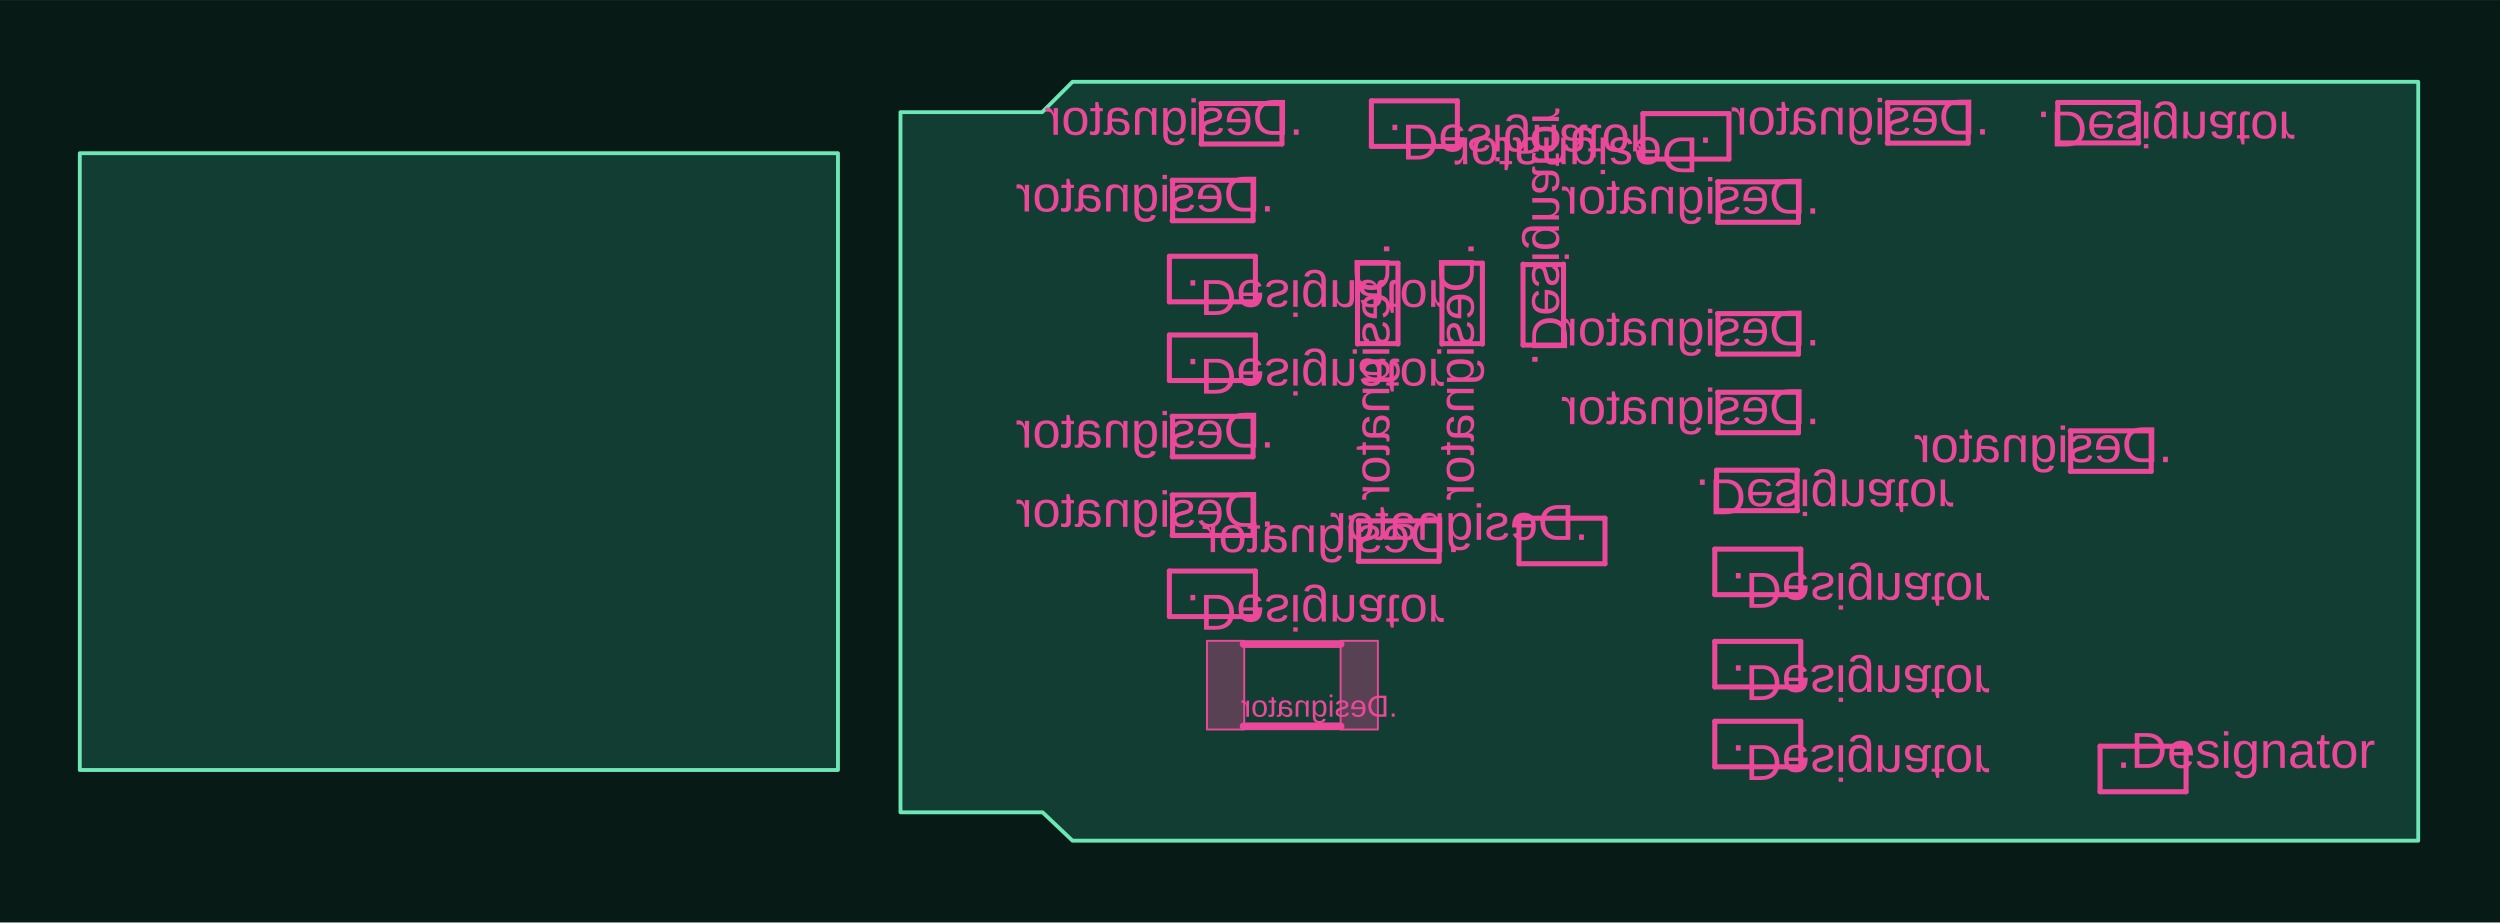
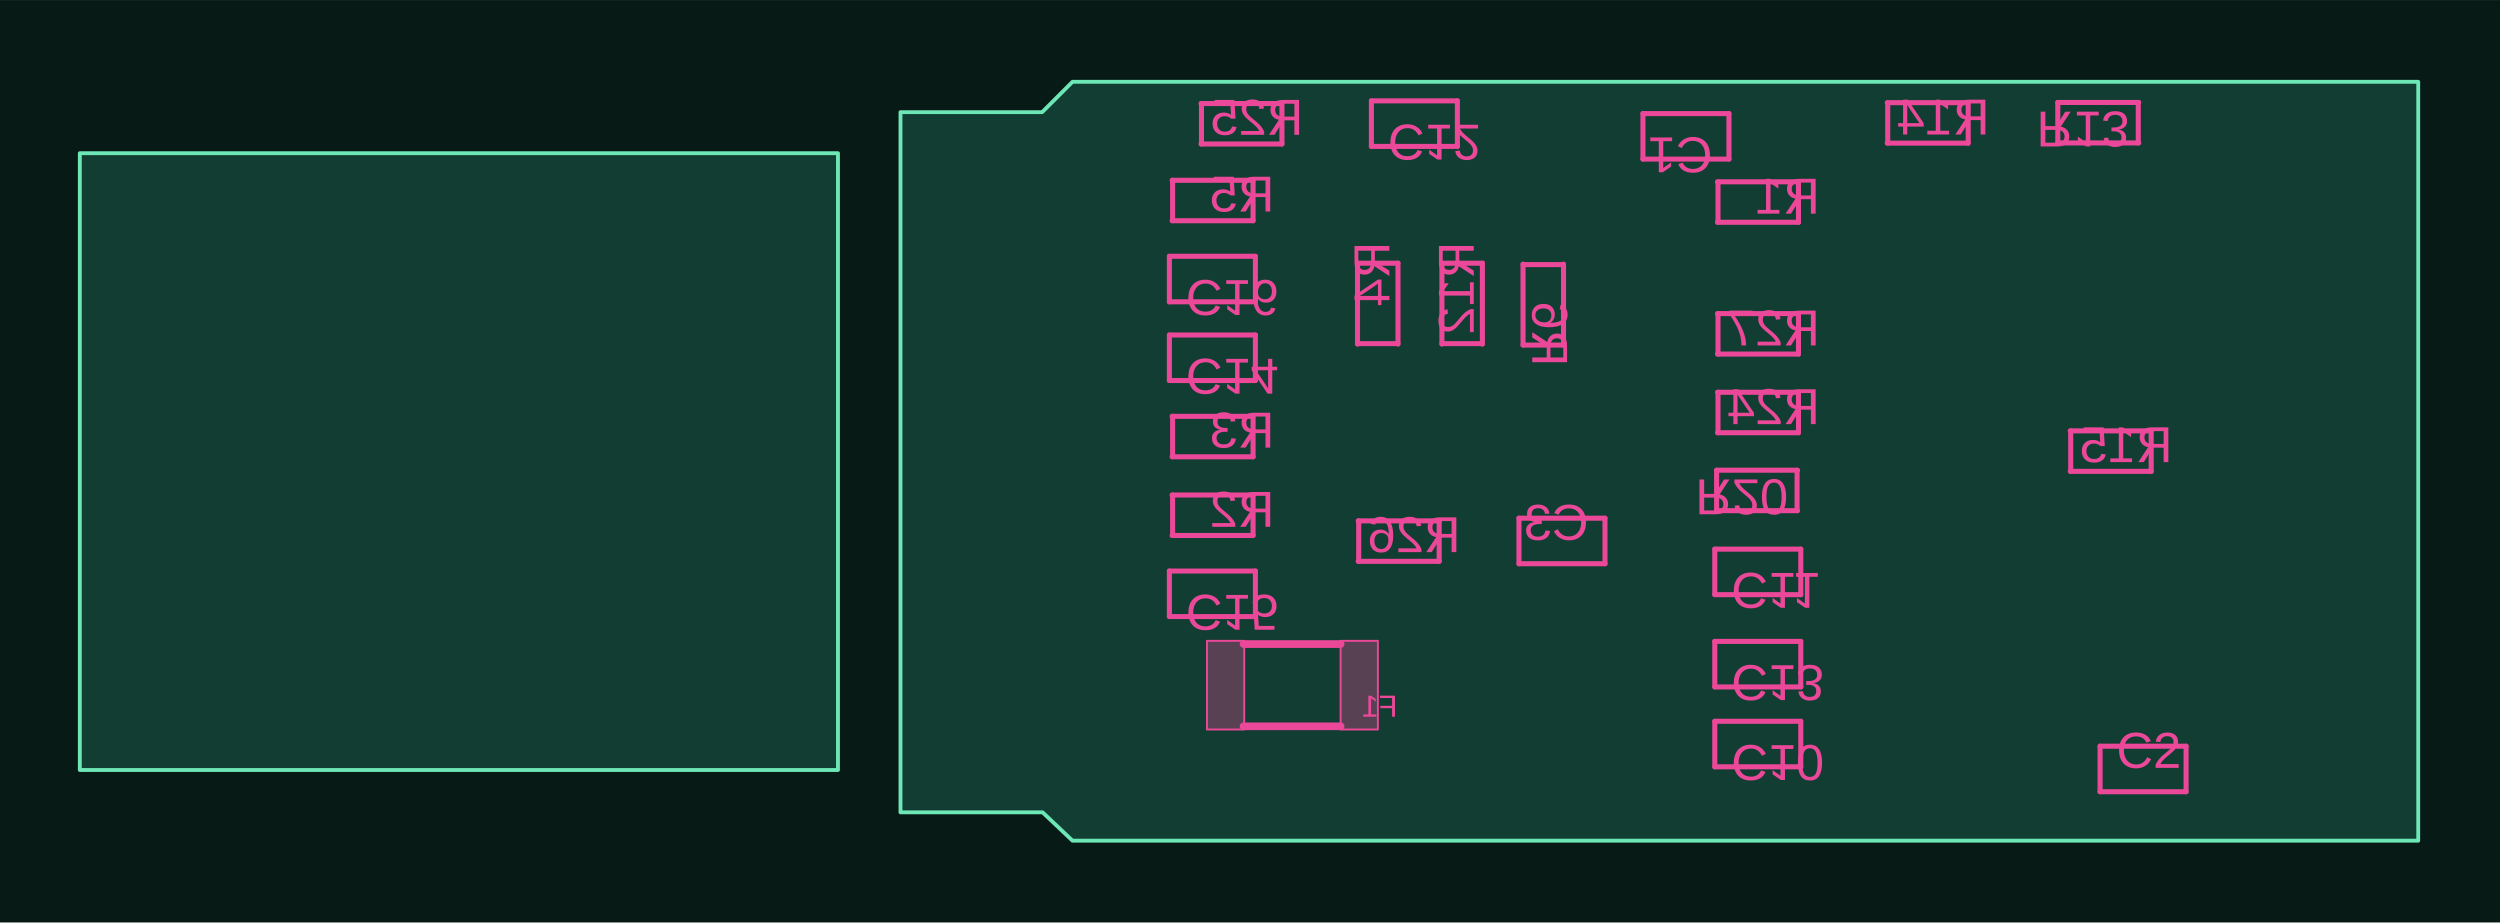
<svg xmlns="http://www.w3.org/2000/svg" width="1000" height="369" viewBox="0 0 1945.503 717.827" role="img" aria-label="STM32 ST-Link V2.1 Mechanical 7" class="altium-pcb" data-renderer="altiumts">
  <rect width="100%" height="100%" fill="#071a16" />
  <g stroke-linecap="round" stroke-linejoin="round">
    <path data-record="BoardOutline" data-board-cutouts="1" d="M 700.763 632.142 L 811.349 632.142 L 834.621 654.189 L 1881.865 654.189 L 1881.865 63.638 L 834.621 63.638 L 810.999 87.26 L 700.763 87.26 L 700.763 632.142 Z M 652.102 119.189 L 652.102 599.189 L 62.102 599.189 L 62.102 119.189 L 652.102 119.189 Z" fill="#123d32" fill-rule="evenodd" stroke="#6ee7b7" stroke-width="3" />
    <path data-record="Region" data-layer="MECHANICAL7" d="M 1043.263 498.666 L 1043.263 567.666 L 1072.263 567.666 L 1072.263 498.666 L 1043.263 498.666 Z" fill="#ec4899" fill-opacity="0.32" fill-rule="evenodd" stroke="#ec4899" stroke-width="1.5" />
    <path data-record="Region" data-layer="MECHANICAL7" d="M 939.263 498.666 L 939.263 567.666 L 968.263 567.666 L 968.263 498.666 L 939.263 498.666 Z" fill="#ec4899" fill-opacity="0.32" fill-rule="evenodd" stroke="#ec4899" stroke-width="1.5" />
    <line data-record="Track" data-layer="MECHANICAL7" x1="1182.062" y1="438.672" x2="1182.062" y2="403.239" stroke="#ec4899" stroke-width="3.937" />
    <line data-record="Track" data-layer="MECHANICAL7" x1="1182.062" y1="438.672" x2="1248.991" y2="438.672" stroke="#ec4899" stroke-width="3.937" />
    <line data-record="Track" data-layer="MECHANICAL7" x1="1248.991" y1="438.672" x2="1248.991" y2="403.239" stroke="#ec4899" stroke-width="3.937" />
    <line data-record="Track" data-layer="MECHANICAL7" x1="1182.062" y1="403.239" x2="1248.991" y2="403.239" stroke="#ec4899" stroke-width="3.937" />
    <line data-record="Track" data-layer="MECHANICAL7" x1="975.138" y1="416.671" x2="975.138" y2="385.175" stroke="#ec4899" stroke-width="3.937" />
    <line data-record="Track" data-layer="MECHANICAL7" x1="912.146" y1="416.671" x2="975.138" y2="416.671" stroke="#ec4899" stroke-width="3.937" />
    <line data-record="Track" data-layer="MECHANICAL7" x1="912.521" y1="416.671" x2="912.521" y2="385.175" stroke="#ec4899" stroke-width="3.937" />
    <line data-record="Track" data-layer="MECHANICAL7" x1="912.146" y1="385.175" x2="975.138" y2="385.175" stroke="#ec4899" stroke-width="3.937" />
    <line data-record="Track" data-layer="MECHANICAL7" x1="976.944" y1="296.084" x2="976.944" y2="260.651" stroke="#ec4899" stroke-width="3.937" />
    <line data-record="Track" data-layer="MECHANICAL7" x1="910.015" y1="260.651" x2="976.944" y2="260.651" stroke="#ec4899" stroke-width="3.937" />
    <line data-record="Track" data-layer="MECHANICAL7" x1="910.015" y1="296.084" x2="910.015" y2="260.651" stroke="#ec4899" stroke-width="3.937" />
    <line data-record="Track" data-layer="MECHANICAL7" x1="910.015" y1="296.084" x2="976.944" y2="296.084" stroke="#ec4899" stroke-width="3.937" />
    <line data-record="Track" data-layer="MECHANICAL7" x1="975.138" y1="171.743" x2="975.138" y2="140.247" stroke="#ec4899" stroke-width="3.937" />
    <line data-record="Track" data-layer="MECHANICAL7" x1="912.146" y1="171.743" x2="975.138" y2="171.743" stroke="#ec4899" stroke-width="3.937" />
    <line data-record="Track" data-layer="MECHANICAL7" x1="912.521" y1="171.743" x2="912.521" y2="140.247" stroke="#ec4899" stroke-width="3.937" />
    <line data-record="Track" data-layer="MECHANICAL7" x1="912.146" y1="140.247" x2="975.138" y2="140.247" stroke="#ec4899" stroke-width="3.937" />
    <line data-record="Track" data-layer="MECHANICAL7" x1="976.944" y1="234.852" x2="976.944" y2="199.419" stroke="#ec4899" stroke-width="3.937" />
    <line data-record="Track" data-layer="MECHANICAL7" x1="910.015" y1="199.419" x2="976.944" y2="199.419" stroke="#ec4899" stroke-width="3.937" />
    <line data-record="Track" data-layer="MECHANICAL7" x1="910.015" y1="234.852" x2="910.015" y2="199.419" stroke="#ec4899" stroke-width="3.937" />
    <line data-record="Track" data-layer="MECHANICAL7" x1="910.015" y1="234.852" x2="976.944" y2="234.852" stroke="#ec4899" stroke-width="3.937" />
    <line data-record="Track" data-layer="MECHANICAL7" x1="976.944" y1="479.78" x2="976.944" y2="444.347" stroke="#ec4899" stroke-width="3.937" />
    <line data-record="Track" data-layer="MECHANICAL7" x1="910.015" y1="444.347" x2="976.944" y2="444.347" stroke="#ec4899" stroke-width="3.937" />
    <line data-record="Track" data-layer="MECHANICAL7" x1="910.015" y1="479.78" x2="910.015" y2="444.347" stroke="#ec4899" stroke-width="3.937" />
    <line data-record="Track" data-layer="MECHANICAL7" x1="910.015" y1="479.78" x2="976.944" y2="479.78" stroke="#ec4899" stroke-width="3.937" />
    <line data-record="Track" data-layer="MECHANICAL7" x1="1399.57" y1="336.742" x2="1399.57" y2="305.246" stroke="#ec4899" stroke-width="3.937" />
    <line data-record="Track" data-layer="MECHANICAL7" x1="1336.578" y1="336.742" x2="1399.57" y2="336.742" stroke="#ec4899" stroke-width="3.937" />
    <line data-record="Track" data-layer="MECHANICAL7" x1="1336.953" y1="336.742" x2="1336.953" y2="305.246" stroke="#ec4899" stroke-width="3.937" />
    <line data-record="Track" data-layer="MECHANICAL7" x1="1336.578" y1="305.246" x2="1399.57" y2="305.246" stroke="#ec4899" stroke-width="3.937" />
    <line data-record="Track" data-layer="MECHANICAL7" x1="1335.859" y1="397.391" x2="1335.859" y2="365.895" stroke="#ec4899" stroke-width="3.937" />
    <line data-record="Track" data-layer="MECHANICAL7" x1="1335.859" y1="365.895" x2="1398.851" y2="365.895" stroke="#ec4899" stroke-width="3.937" />
    <line data-record="Track" data-layer="MECHANICAL7" x1="1398.476" y1="397.391" x2="1398.476" y2="365.895" stroke="#ec4899" stroke-width="3.937" />
    <line data-record="Track" data-layer="MECHANICAL7" x1="1335.859" y1="397.391" x2="1398.851" y2="397.391" stroke="#ec4899" stroke-width="3.937" />
    <line data-record="Track" data-layer="MECHANICAL7" x1="1399.57" y1="275.52" x2="1399.57" y2="244.024" stroke="#ec4899" stroke-width="3.937" />
    <line data-record="Track" data-layer="MECHANICAL7" x1="1336.578" y1="275.52" x2="1399.57" y2="275.52" stroke="#ec4899" stroke-width="3.937" />
    <line data-record="Track" data-layer="MECHANICAL7" x1="1336.953" y1="275.52" x2="1336.953" y2="244.024" stroke="#ec4899" stroke-width="3.937" />
    <line data-record="Track" data-layer="MECHANICAL7" x1="1336.578" y1="244.024" x2="1399.57" y2="244.024" stroke="#ec4899" stroke-width="3.937" />
    <line data-record="Track" data-layer="MECHANICAL7" x1="997.603" y1="112.022" x2="997.603" y2="80.526" stroke="#ec4899" stroke-width="3.937" />
    <line data-record="Track" data-layer="MECHANICAL7" x1="934.611" y1="112.022" x2="997.603" y2="112.022" stroke="#ec4899" stroke-width="3.937" />
    <line data-record="Track" data-layer="MECHANICAL7" x1="934.986" y1="112.022" x2="934.986" y2="80.526" stroke="#ec4899" stroke-width="3.937" />
    <line data-record="Track" data-layer="MECHANICAL7" x1="934.611" y1="80.526" x2="997.603" y2="80.526" stroke="#ec4899" stroke-width="3.937" />
    <line data-record="Track" data-layer="MECHANICAL7" x1="1119.958" y1="436.796" x2="1119.958" y2="405.3" stroke="#ec4899" stroke-width="3.937" />
    <line data-record="Track" data-layer="MECHANICAL7" x1="1056.966" y1="436.796" x2="1119.958" y2="436.796" stroke="#ec4899" stroke-width="3.937" />
    <line data-record="Track" data-layer="MECHANICAL7" x1="1057.341" y1="436.796" x2="1057.341" y2="405.3" stroke="#ec4899" stroke-width="3.937" />
    <line data-record="Track" data-layer="MECHANICAL7" x1="1056.966" y1="405.3" x2="1119.958" y2="405.3" stroke="#ec4899" stroke-width="3.937" />
    <line data-record="Track" data-layer="MECHANICAL7" x1="1334.447" y1="534.531" x2="1401.376" y2="534.531" stroke="#ec4899" stroke-width="3.937" />
    <line data-record="Track" data-layer="MECHANICAL7" x1="1334.447" y1="534.531" x2="1334.447" y2="499.098" stroke="#ec4899" stroke-width="3.937" />
    <line data-record="Track" data-layer="MECHANICAL7" x1="1334.447" y1="499.098" x2="1401.376" y2="499.098" stroke="#ec4899" stroke-width="3.937" />
    <line data-record="Track" data-layer="MECHANICAL7" x1="1401.376" y1="534.531" x2="1401.376" y2="499.098" stroke="#ec4899" stroke-width="3.937" />
    <line data-record="Track" data-layer="MECHANICAL7" x1="1334.447" y1="462.73" x2="1401.376" y2="462.73" stroke="#ec4899" stroke-width="3.937" />
    <line data-record="Track" data-layer="MECHANICAL7" x1="1334.447" y1="462.73" x2="1334.447" y2="427.297" stroke="#ec4899" stroke-width="3.937" />
    <line data-record="Track" data-layer="MECHANICAL7" x1="1334.447" y1="427.297" x2="1401.376" y2="427.297" stroke="#ec4899" stroke-width="3.937" />
    <line data-record="Track" data-layer="MECHANICAL7" x1="1401.376" y1="462.73" x2="1401.376" y2="427.297" stroke="#ec4899" stroke-width="3.937" />
    <line data-record="Track" data-layer="MECHANICAL7" x1="1067.205" y1="113.898" x2="1134.134" y2="113.898" stroke="#ec4899" stroke-width="3.937" />
    <line data-record="Track" data-layer="MECHANICAL7" x1="1067.205" y1="113.898" x2="1067.205" y2="78.465" stroke="#ec4899" stroke-width="3.937" />
    <line data-record="Track" data-layer="MECHANICAL7" x1="1067.205" y1="78.465" x2="1134.134" y2="78.465" stroke="#ec4899" stroke-width="3.937" />
    <line data-record="Track" data-layer="MECHANICAL7" x1="1134.134" y1="113.898" x2="1134.134" y2="78.465" stroke="#ec4899" stroke-width="3.937" />
    <line data-record="Track" data-layer="MECHANICAL7" x1="1334.447" y1="596.714" x2="1401.376" y2="596.714" stroke="#ec4899" stroke-width="3.937" />
    <line data-record="Track" data-layer="MECHANICAL7" x1="1334.447" y1="596.714" x2="1334.447" y2="561.281" stroke="#ec4899" stroke-width="3.937" />
    <line data-record="Track" data-layer="MECHANICAL7" x1="1334.447" y1="561.281" x2="1401.376" y2="561.28" stroke="#ec4899" stroke-width="3.937" />
    <line data-record="Track" data-layer="MECHANICAL7" x1="1401.376" y1="596.714" x2="1401.376" y2="561.28" stroke="#ec4899" stroke-width="3.937" />
    <line data-record="Track" data-layer="MECHANICAL7" x1="1674.048" y1="366.777" x2="1674.048" y2="335.281" stroke="#ec4899" stroke-width="3.937" />
    <line data-record="Track" data-layer="MECHANICAL7" x1="1611.056" y1="366.777" x2="1674.048" y2="366.777" stroke="#ec4899" stroke-width="3.937" />
    <line data-record="Track" data-layer="MECHANICAL7" x1="1611.431" y1="366.777" x2="1611.431" y2="335.281" stroke="#ec4899" stroke-width="3.937" />
    <line data-record="Track" data-layer="MECHANICAL7" x1="1611.056" y1="335.281" x2="1674.048" y2="335.281" stroke="#ec4899" stroke-width="3.937" />
    <line data-record="Track" data-layer="MECHANICAL7" x1="1531.651" y1="111.379" x2="1531.651" y2="79.883" stroke="#ec4899" stroke-width="3.937" />
    <line data-record="Track" data-layer="MECHANICAL7" x1="1468.659" y1="111.379" x2="1531.651" y2="111.379" stroke="#ec4899" stroke-width="3.937" />
    <line data-record="Track" data-layer="MECHANICAL7" x1="1469.034" y1="111.379" x2="1469.034" y2="79.883" stroke="#ec4899" stroke-width="3.937" />
    <line data-record="Track" data-layer="MECHANICAL7" x1="1468.659" y1="79.883" x2="1531.651" y2="79.883" stroke="#ec4899" stroke-width="3.937" />
    <line data-record="Track" data-layer="MECHANICAL7" x1="1601.38" y1="111.194" x2="1601.38" y2="79.698" stroke="#ec4899" stroke-width="3.937" />
    <line data-record="Track" data-layer="MECHANICAL7" x1="1601.38" y1="79.698" x2="1664.373" y2="79.698" stroke="#ec4899" stroke-width="3.937" />
    <line data-record="Track" data-layer="MECHANICAL7" x1="1663.998" y1="111.194" x2="1663.998" y2="79.698" stroke="#ec4899" stroke-width="3.937" />
    <line data-record="Track" data-layer="MECHANICAL7" x1="1601.38" y1="111.194" x2="1664.373" y2="111.194" stroke="#ec4899" stroke-width="3.937" />
    <line data-record="Track" data-layer="MECHANICAL7" x1="1185.23" y1="268.479" x2="1216.726" y2="268.479" stroke="#ec4899" stroke-width="3.937" />
    <line data-record="Track" data-layer="MECHANICAL7" x1="1185.23" y1="268.479" x2="1185.23" y2="205.487" stroke="#ec4899" stroke-width="3.937" />
    <line data-record="Track" data-layer="MECHANICAL7" x1="1185.23" y1="205.862" x2="1216.726" y2="205.862" stroke="#ec4899" stroke-width="3.937" />
    <line data-record="Track" data-layer="MECHANICAL7" x1="1216.726" y1="268.479" x2="1216.726" y2="205.487" stroke="#ec4899" stroke-width="3.937" />
    <line data-record="Track" data-layer="MECHANICAL7" x1="1122.106" y1="204.768" x2="1153.602" y2="204.768" stroke="#ec4899" stroke-width="3.937" />
    <line data-record="Track" data-layer="MECHANICAL7" x1="1153.602" y1="267.76" x2="1153.602" y2="204.768" stroke="#ec4899" stroke-width="3.937" />
    <line data-record="Track" data-layer="MECHANICAL7" x1="1122.106" y1="267.385" x2="1153.602" y2="267.385" stroke="#ec4899" stroke-width="3.937" />
    <line data-record="Track" data-layer="MECHANICAL7" x1="1122.106" y1="267.76" x2="1122.106" y2="204.768" stroke="#ec4899" stroke-width="3.937" />
    <line data-record="Track" data-layer="MECHANICAL7" x1="1399.57" y1="172.961" x2="1399.57" y2="141.465" stroke="#ec4899" stroke-width="3.937" />
    <line data-record="Track" data-layer="MECHANICAL7" x1="1336.578" y1="172.961" x2="1399.57" y2="172.961" stroke="#ec4899" stroke-width="3.937" />
    <line data-record="Track" data-layer="MECHANICAL7" x1="1336.953" y1="172.961" x2="1336.953" y2="141.465" stroke="#ec4899" stroke-width="3.937" />
    <line data-record="Track" data-layer="MECHANICAL7" x1="1336.578" y1="141.465" x2="1399.57" y2="141.465" stroke="#ec4899" stroke-width="3.937" />
    <line data-record="Track" data-layer="MECHANICAL7" x1="1056.419" y1="204.768" x2="1087.915" y2="204.768" stroke="#ec4899" stroke-width="3.937" />
    <line data-record="Track" data-layer="MECHANICAL7" x1="1087.915" y1="267.76" x2="1087.915" y2="204.768" stroke="#ec4899" stroke-width="3.937" />
    <line data-record="Track" data-layer="MECHANICAL7" x1="1056.419" y1="267.385" x2="1087.915" y2="267.385" stroke="#ec4899" stroke-width="3.937" />
    <line data-record="Track" data-layer="MECHANICAL7" x1="1056.419" y1="267.76" x2="1056.419" y2="204.768" stroke="#ec4899" stroke-width="3.937" />
    <line data-record="Track" data-layer="MECHANICAL7" x1="1701.204" y1="616.092" x2="1701.204" y2="580.659" stroke="#ec4899" stroke-width="3.937" />
    <line data-record="Track" data-layer="MECHANICAL7" x1="1634.275" y1="616.092" x2="1701.204" y2="616.092" stroke="#ec4899" stroke-width="3.937" />
    <line data-record="Track" data-layer="MECHANICAL7" x1="1634.275" y1="616.092" x2="1634.275" y2="580.659" stroke="#ec4899" stroke-width="3.937" />
    <line data-record="Track" data-layer="MECHANICAL7" x1="1634.275" y1="580.659" x2="1701.204" y2="580.659" stroke="#ec4899" stroke-width="3.937" />
    <line data-record="Track" data-layer="MECHANICAL7" x1="1278.54" y1="123.782" x2="1278.54" y2="88.349" stroke="#ec4899" stroke-width="3.937" />
    <line data-record="Track" data-layer="MECHANICAL7" x1="1278.54" y1="88.349" x2="1345.469" y2="88.349" stroke="#ec4899" stroke-width="3.937" />
    <line data-record="Track" data-layer="MECHANICAL7" x1="1345.469" y1="123.782" x2="1345.469" y2="88.349" stroke="#ec4899" stroke-width="3.937" />
    <line data-record="Track" data-layer="MECHANICAL7" x1="1278.54" y1="123.782" x2="1345.469" y2="123.782" stroke="#ec4899" stroke-width="3.937" />
    <line data-record="Track" data-layer="MECHANICAL7" x1="975.138" y1="355.439" x2="975.138" y2="323.943" stroke="#ec4899" stroke-width="3.937" />
    <line data-record="Track" data-layer="MECHANICAL7" x1="912.146" y1="355.439" x2="975.138" y2="355.439" stroke="#ec4899" stroke-width="3.937" />
    <line data-record="Track" data-layer="MECHANICAL7" x1="912.521" y1="355.439" x2="912.521" y2="323.943" stroke="#ec4899" stroke-width="3.937" />
    <line data-record="Track" data-layer="MECHANICAL7" x1="912.146" y1="323.943" x2="975.138" y2="323.943" stroke="#ec4899" stroke-width="3.937" />
    <line data-record="Track" data-layer="MECHANICAL7" x1="967.763" y1="565.166" x2="1043.263" y2="565.166" stroke="#ec4899" stroke-width="6" />
    <line data-record="Track" data-layer="MECHANICAL7" x1="967.763" y1="501.166" x2="1043.263" y2="501.166" stroke="#ec4899" stroke-width="6" />
-     <text data-record="Text" data-layer="MECHANICAL7" x="0" y="0" fill="#ec4899" font-family="Arial, sans-serif" font-size="39.37" font-weight="normal" font-style="normal" text-anchor="start" dominant-baseline="text-after-edge" transform="translate(1236.196 428.4361) rotate(-360) scale(-1 1)">.Designator</text>
-     <text data-record="Text" data-layer="MECHANICAL7" x="0" y="0" fill="#ec4899" font-family="Arial, sans-serif" font-size="39.37" font-weight="normal" font-style="normal" text-anchor="start" dominant-baseline="text-after-edge" transform="translate(991.7221 418.2817) rotate(-360) scale(-1 1)">.Designator</text>
-     <text data-record="Text" data-layer="MECHANICAL7" x="0" y="0" fill="#ec4899" font-family="Arial, sans-serif" font-size="39.37" font-weight="normal" font-style="normal" text-anchor="start" dominant-baseline="text-after-edge" transform="translate(922.8103 270.8869) rotate(-180) scale(-1 1)">.Designator</text>
-     <text data-record="Text" data-layer="MECHANICAL7" x="0" y="0" fill="#ec4899" font-family="Arial, sans-serif" font-size="39.37" font-weight="normal" font-style="normal" text-anchor="start" dominant-baseline="text-after-edge" transform="translate(991.7221 172.9169) rotate(-360) scale(-1 1)">.Designator</text>
-     <text data-record="Text" data-layer="MECHANICAL7" x="0" y="0" fill="#ec4899" font-family="Arial, sans-serif" font-size="39.37" font-weight="normal" font-style="normal" text-anchor="start" dominant-baseline="text-after-edge" transform="translate(922.8103 209.6549) rotate(-180) scale(-1 1)">.Designator</text>
-     <text data-record="Text" data-layer="MECHANICAL7" x="0" y="0" fill="#ec4899" font-family="Arial, sans-serif" font-size="39.37" font-weight="normal" font-style="normal" text-anchor="start" dominant-baseline="text-after-edge" transform="translate(922.8103 454.5829) rotate(-180) scale(-1 1)">.Designator</text>
-     <text data-record="Text" data-layer="MECHANICAL7" x="0" y="0" fill="#ec4899" font-family="Arial, sans-serif" font-size="39.37" font-weight="normal" font-style="normal" text-anchor="start" dominant-baseline="text-after-edge" transform="translate(1416.154 338.3523) rotate(-360) scale(-1 1)">.Designator</text>
-     <text data-record="Text" data-layer="MECHANICAL7" x="0" y="0" fill="#ec4899" font-family="Arial, sans-serif" font-size="39.37" font-weight="normal" font-style="normal" text-anchor="start" dominant-baseline="text-after-edge" transform="translate(1319.275 364.7213) rotate(-180) scale(-1 1)">.Designator</text>
-     <text data-record="Text" data-layer="MECHANICAL7" x="0" y="0" fill="#ec4899" font-family="Arial, sans-serif" font-size="39.37" font-weight="normal" font-style="normal" text-anchor="start" dominant-baseline="text-after-edge" transform="translate(1416.154 277.1303) rotate(-360) scale(-1 1)">.Designator</text>
-     <text data-record="Text" data-layer="MECHANICAL7" x="0" y="0" fill="#ec4899" font-family="Arial, sans-serif" font-size="39.37" font-weight="normal" font-style="normal" text-anchor="start" dominant-baseline="text-after-edge" transform="translate(1014.187 113.1956) rotate(-360) scale(-1 1)">.Designator</text>
-     <text data-record="Text" data-layer="MECHANICAL7" x="0" y="0" fill="#ec4899" font-family="Arial, sans-serif" font-size="39.37" font-weight="normal" font-style="normal" text-anchor="start" dominant-baseline="text-after-edge" transform="translate(1136.542 437.9695) rotate(-360) scale(-1 1)">.Designator</text>
-     <text data-record="Text" data-layer="MECHANICAL7" x="0" y="0" fill="#ec4899" font-family="Arial, sans-serif" font-size="39.37" font-weight="normal" font-style="normal" text-anchor="start" dominant-baseline="text-after-edge" transform="translate(1347.242 509.3344) rotate(-180) scale(-1 1)">.Designator</text>
-     <text data-record="Text" data-layer="MECHANICAL7" x="0" y="0" fill="#ec4899" font-family="Arial, sans-serif" font-size="39.37" font-weight="normal" font-style="normal" text-anchor="start" dominant-baseline="text-after-edge" transform="translate(1347.242 437.533) rotate(-180) scale(-1 1)">.Designator</text>
-     <text data-record="Text" data-layer="MECHANICAL7" x="0" y="0" fill="#ec4899" font-family="Arial, sans-serif" font-size="39.37" font-weight="normal" font-style="normal" text-anchor="start" dominant-baseline="text-after-edge" transform="translate(1080.001 88.7016) rotate(-180) scale(-1 1)">.Designator</text>
-     <text data-record="Text" data-layer="MECHANICAL7" x="0" y="0" fill="#ec4899" font-family="Arial, sans-serif" font-size="39.37" font-weight="normal" font-style="normal" text-anchor="start" dominant-baseline="text-after-edge" transform="translate(1347.242 571.5168) rotate(-180) scale(-1 1)">.Designator</text>
-     <text data-record="Text" data-layer="MECHANICAL7" x="0" y="0" fill="#ec4899" font-family="Arial, sans-serif" font-size="39.37" font-weight="normal" font-style="normal" text-anchor="start" dominant-baseline="text-after-edge" transform="translate(1690.632 367.9501) rotate(-360) scale(-1 1)">.Designator</text>
-     <text data-record="Text" data-layer="MECHANICAL7" x="0" y="0" fill="#ec4899" font-family="Arial, sans-serif" font-size="39.37" font-weight="normal" font-style="normal" text-anchor="start" dominant-baseline="text-after-edge" transform="translate(1548.235 112.9891) rotate(-360) scale(-1 1)">.Designator</text>
-     <text data-record="Text" data-layer="MECHANICAL7" x="0" y="0" fill="#ec4899" font-family="Arial, sans-serif" font-size="39.37" font-weight="normal" font-style="normal" text-anchor="start" dominant-baseline="text-after-edge" transform="translate(1584.796 78.5249) rotate(-180) scale(-1 1)">.Designator</text>
-     <text data-record="Text" data-layer="MECHANICAL7" x="0" y="0" fill="#ec4899" font-family="Arial, sans-serif" font-size="39.37" font-weight="normal" font-style="normal" text-anchor="start" dominant-baseline="text-after-edge" transform="translate(1184.057 285.063) rotate(-270) scale(-1 1)">.Designator</text>
-     <text data-record="Text" data-layer="MECHANICAL7" x="0" y="0" fill="#ec4899" font-family="Arial, sans-serif" font-size="39.37" font-weight="normal" font-style="normal" text-anchor="start" dominant-baseline="text-after-edge" transform="translate(1155.212 188.1841) rotate(-90) scale(-1 1)">.Designator</text>
-     <text data-record="Text" data-layer="MECHANICAL7" x="0" y="0" fill="#ec4899" font-family="Arial, sans-serif" font-size="39.37" font-weight="normal" font-style="normal" text-anchor="start" dominant-baseline="text-after-edge" transform="translate(1416.154 174.5709) rotate(-360) scale(-1 1)">.Designator</text>
-     <text data-record="Text" data-layer="MECHANICAL7" x="0" y="0" fill="#ec4899" font-family="Arial, sans-serif" font-size="39.37" font-weight="normal" font-style="normal" text-anchor="start" dominant-baseline="text-after-edge" transform="translate(1089.526 188.1841) rotate(-90) scale(-1 1)">.Designator</text>
-     <text data-record="Text" data-layer="MECHANICAL7" x="0" y="0" fill="#ec4899" font-family="Arial, sans-serif" font-size="39.37" font-weight="normal" font-style="normal" text-anchor="start" dominant-baseline="text-after-edge" transform="translate(1647.07 605.8556) rotate(0) scale(1 1)">.Designator</text>
-     <text data-record="Text" data-layer="MECHANICAL7" x="0" y="0" fill="#ec4899" font-family="Arial, sans-serif" font-size="39.37" font-weight="normal" font-style="normal" text-anchor="start" dominant-baseline="text-after-edge" transform="translate(1332.674 98.5848) rotate(-180) scale(1 1)">.Designator</text>
-     <text data-record="Text" data-layer="MECHANICAL7" x="0" y="0" fill="#ec4899" font-family="Arial, sans-serif" font-size="39.37" font-weight="normal" font-style="normal" text-anchor="start" dominant-baseline="text-after-edge" transform="translate(991.7221 356.6129) rotate(-360) scale(-1 1)">.Designator</text>
-     <text data-record="Text" data-layer="MECHANICAL7" x="0" y="0" fill="#ec4899" font-family="Arial, sans-serif" font-size="23.819" font-weight="normal" font-style="normal" text-anchor="start" dominant-baseline="text-before-edge" transform="translate(1087.503 541.9816) rotate(-360) scale(-1 1)">.Designator</text>
+     <text data-record="Text" data-layer="MECHANICAL7" x="0" y="0" fill="#ec4899" font-family="Arial, sans-serif" font-size="39.37" font-weight="normal" font-style="normal" text-anchor="start" dominant-baseline="text-after-edge" transform="translate(1236.196 428.4361) rotate(-360) scale(-1 1)">C3</text>
+     <text data-record="Text" data-layer="MECHANICAL7" x="0" y="0" fill="#ec4899" font-family="Arial, sans-serif" font-size="39.37" font-weight="normal" font-style="normal" text-anchor="start" dominant-baseline="text-after-edge" transform="translate(991.7221 418.2817) rotate(-360) scale(-1 1)">R2</text>
+     <text data-record="Text" data-layer="MECHANICAL7" x="0" y="0" fill="#ec4899" font-family="Arial, sans-serif" font-size="39.37" font-weight="normal" font-style="normal" text-anchor="start" dominant-baseline="text-after-edge" transform="translate(922.8103 270.8869) rotate(-180) scale(-1 1)">C14</text>
+     <text data-record="Text" data-layer="MECHANICAL7" x="0" y="0" fill="#ec4899" font-family="Arial, sans-serif" font-size="39.37" font-weight="normal" font-style="normal" text-anchor="start" dominant-baseline="text-after-edge" transform="translate(991.7221 172.9169) rotate(-360) scale(-1 1)">R5</text>
+     <text data-record="Text" data-layer="MECHANICAL7" x="0" y="0" fill="#ec4899" font-family="Arial, sans-serif" font-size="39.37" font-weight="normal" font-style="normal" text-anchor="start" dominant-baseline="text-after-edge" transform="translate(922.8103 209.6549) rotate(-180) scale(-1 1)">C16</text>
+     <text data-record="Text" data-layer="MECHANICAL7" x="0" y="0" fill="#ec4899" font-family="Arial, sans-serif" font-size="39.37" font-weight="normal" font-style="normal" text-anchor="start" dominant-baseline="text-after-edge" transform="translate(922.8103 454.5829) rotate(-180) scale(-1 1)">C15</text>
+     <text data-record="Text" data-layer="MECHANICAL7" x="0" y="0" fill="#ec4899" font-family="Arial, sans-serif" font-size="39.37" font-weight="normal" font-style="normal" text-anchor="start" dominant-baseline="text-after-edge" transform="translate(1416.154 338.3523) rotate(-360) scale(-1 1)">R24</text>
+     <text data-record="Text" data-layer="MECHANICAL7" x="0" y="0" fill="#ec4899" font-family="Arial, sans-serif" font-size="39.37" font-weight="normal" font-style="normal" text-anchor="start" dominant-baseline="text-after-edge" transform="translate(1319.275 364.7213) rotate(-180) scale(-1 1)">R20</text>
+     <text data-record="Text" data-layer="MECHANICAL7" x="0" y="0" fill="#ec4899" font-family="Arial, sans-serif" font-size="39.37" font-weight="normal" font-style="normal" text-anchor="start" dominant-baseline="text-after-edge" transform="translate(1416.154 277.1303) rotate(-360) scale(-1 1)">R27</text>
+     <text data-record="Text" data-layer="MECHANICAL7" x="0" y="0" fill="#ec4899" font-family="Arial, sans-serif" font-size="39.37" font-weight="normal" font-style="normal" text-anchor="start" dominant-baseline="text-after-edge" transform="translate(1014.187 113.1956) rotate(-360) scale(-1 1)">R25</text>
+     <text data-record="Text" data-layer="MECHANICAL7" x="0" y="0" fill="#ec4899" font-family="Arial, sans-serif" font-size="39.37" font-weight="normal" font-style="normal" text-anchor="start" dominant-baseline="text-after-edge" transform="translate(1136.542 437.9695) rotate(-360) scale(-1 1)">R26</text>
+     <text data-record="Text" data-layer="MECHANICAL7" x="0" y="0" fill="#ec4899" font-family="Arial, sans-serif" font-size="39.37" font-weight="normal" font-style="normal" text-anchor="start" dominant-baseline="text-after-edge" transform="translate(1347.242 509.3344) rotate(-180) scale(-1 1)">C13</text>
+     <text data-record="Text" data-layer="MECHANICAL7" x="0" y="0" fill="#ec4899" font-family="Arial, sans-serif" font-size="39.37" font-weight="normal" font-style="normal" text-anchor="start" dominant-baseline="text-after-edge" transform="translate(1347.242 437.533) rotate(-180) scale(-1 1)">C11</text>
+     <text data-record="Text" data-layer="MECHANICAL7" x="0" y="0" fill="#ec4899" font-family="Arial, sans-serif" font-size="39.37" font-weight="normal" font-style="normal" text-anchor="start" dominant-baseline="text-after-edge" transform="translate(1080.001 88.7016) rotate(-180) scale(-1 1)">C12</text>
+     <text data-record="Text" data-layer="MECHANICAL7" x="0" y="0" fill="#ec4899" font-family="Arial, sans-serif" font-size="39.37" font-weight="normal" font-style="normal" text-anchor="start" dominant-baseline="text-after-edge" transform="translate(1347.242 571.5168) rotate(-180) scale(-1 1)">C10</text>
+     <text data-record="Text" data-layer="MECHANICAL7" x="0" y="0" fill="#ec4899" font-family="Arial, sans-serif" font-size="39.37" font-weight="normal" font-style="normal" text-anchor="start" dominant-baseline="text-after-edge" transform="translate(1690.632 367.9501) rotate(-360) scale(-1 1)">R15</text>
+     <text data-record="Text" data-layer="MECHANICAL7" x="0" y="0" fill="#ec4899" font-family="Arial, sans-serif" font-size="39.37" font-weight="normal" font-style="normal" text-anchor="start" dominant-baseline="text-after-edge" transform="translate(1548.235 112.9891) rotate(-360) scale(-1 1)">R14</text>
+     <text data-record="Text" data-layer="MECHANICAL7" x="0" y="0" fill="#ec4899" font-family="Arial, sans-serif" font-size="39.37" font-weight="normal" font-style="normal" text-anchor="start" dominant-baseline="text-after-edge" transform="translate(1584.796 78.5249) rotate(-180) scale(-1 1)">R13</text>
+     <text data-record="Text" data-layer="MECHANICAL7" x="0" y="0" fill="#ec4899" font-family="Arial, sans-serif" font-size="39.37" font-weight="normal" font-style="normal" text-anchor="start" dominant-baseline="text-after-edge" transform="translate(1184.057 285.063) rotate(-270) scale(-1 1)">R6</text>
+     <text data-record="Text" data-layer="MECHANICAL7" x="0" y="0" fill="#ec4899" font-family="Arial, sans-serif" font-size="39.37" font-weight="normal" font-style="normal" text-anchor="start" dominant-baseline="text-after-edge" transform="translate(1155.212 188.1841) rotate(-90) scale(-1 1)">R12</text>
+     <text data-record="Text" data-layer="MECHANICAL7" x="0" y="0" fill="#ec4899" font-family="Arial, sans-serif" font-size="39.37" font-weight="normal" font-style="normal" text-anchor="start" dominant-baseline="text-after-edge" transform="translate(1416.154 174.5709) rotate(-360) scale(-1 1)">R1</text>
+     <text data-record="Text" data-layer="MECHANICAL7" x="0" y="0" fill="#ec4899" font-family="Arial, sans-serif" font-size="39.37" font-weight="normal" font-style="normal" text-anchor="start" dominant-baseline="text-after-edge" transform="translate(1089.526 188.1841) rotate(-90) scale(-1 1)">R4</text>
+     <text data-record="Text" data-layer="MECHANICAL7" x="0" y="0" fill="#ec4899" font-family="Arial, sans-serif" font-size="39.37" font-weight="normal" font-style="normal" text-anchor="start" dominant-baseline="text-after-edge" transform="translate(1647.07 605.8556) rotate(0) scale(1 1)">C2</text>
+     <text data-record="Text" data-layer="MECHANICAL7" x="0" y="0" fill="#ec4899" font-family="Arial, sans-serif" font-size="39.37" font-weight="normal" font-style="normal" text-anchor="start" dominant-baseline="text-after-edge" transform="translate(1332.674 98.5848) rotate(-180) scale(1 1)">C1</text>
+     <text data-record="Text" data-layer="MECHANICAL7" x="0" y="0" fill="#ec4899" font-family="Arial, sans-serif" font-size="39.37" font-weight="normal" font-style="normal" text-anchor="start" dominant-baseline="text-after-edge" transform="translate(991.7221 356.6129) rotate(-360) scale(-1 1)">R3</text>
+     <text data-record="Text" data-layer="MECHANICAL7" x="0" y="0" fill="#ec4899" font-family="Arial, sans-serif" font-size="23.819" font-weight="normal" font-style="normal" text-anchor="start" dominant-baseline="text-before-edge" transform="translate(1087.503 541.9816) rotate(-360) scale(-1 1)">F1</text>
  </g>
</svg>
